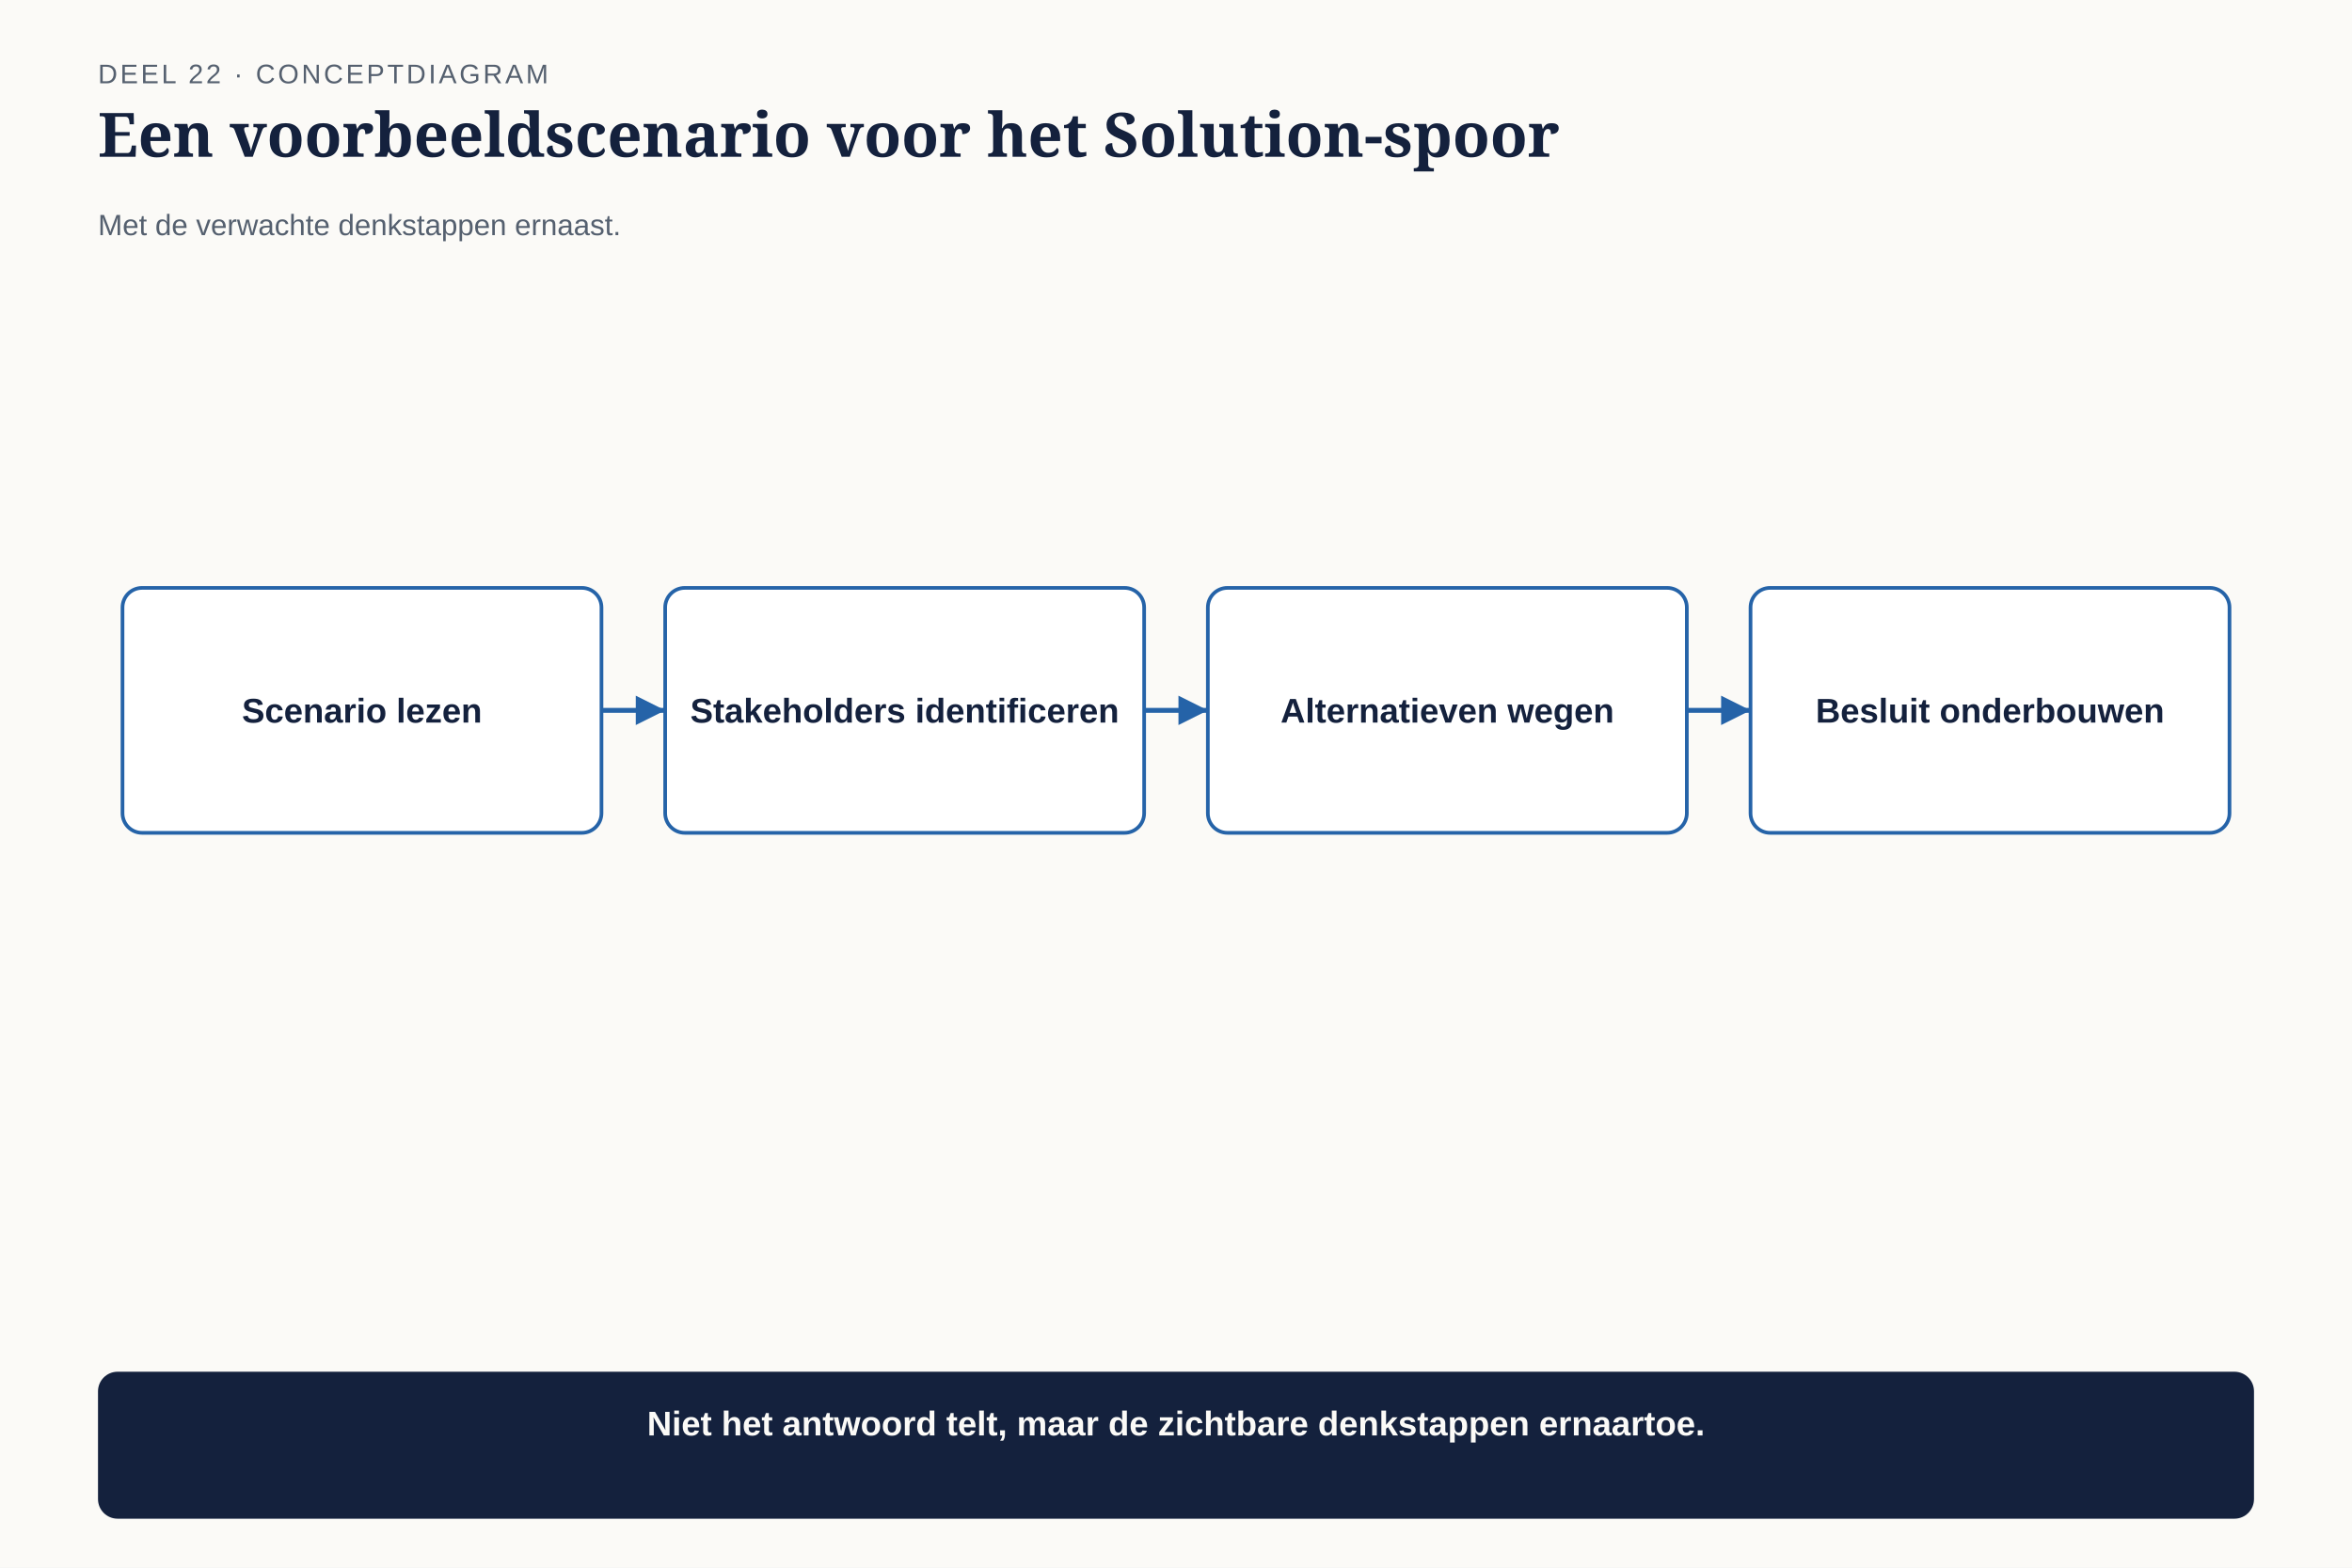
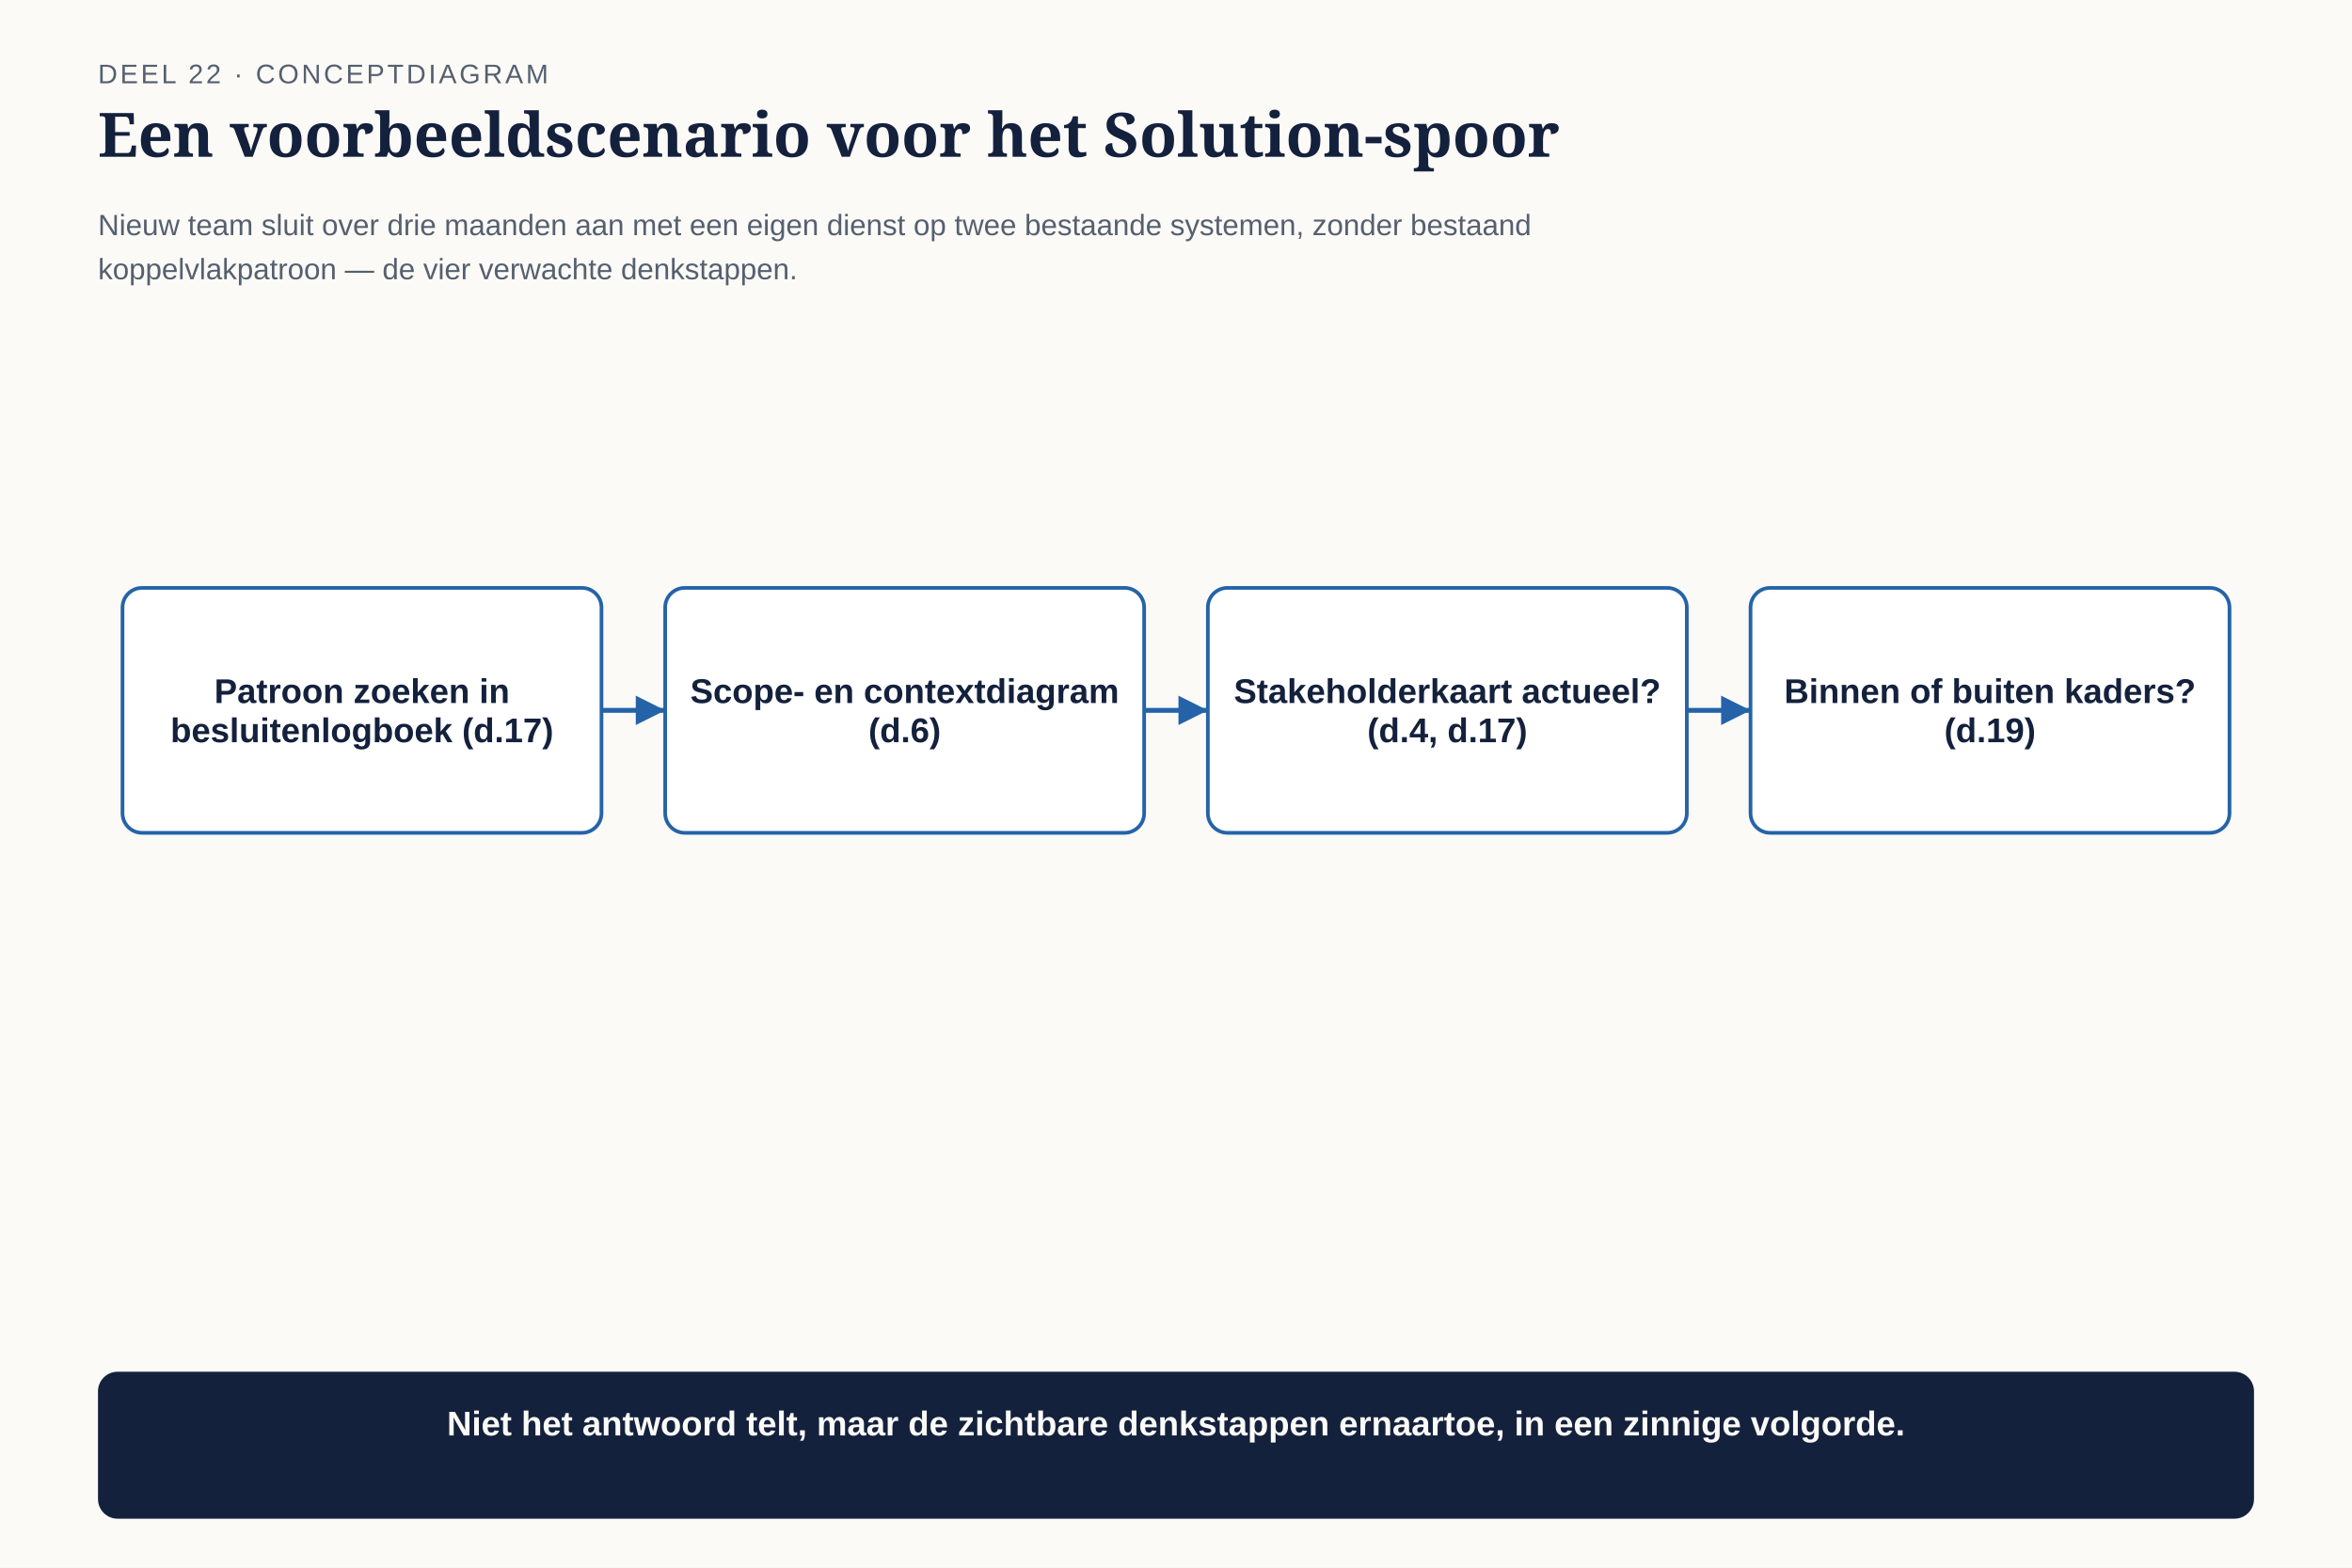
<svg xmlns="http://www.w3.org/2000/svg" viewBox="0 0 960 640" font-family="'DM Sans', Arial, sans-serif" width="960" height="640" preserveAspectRatio="xMidYMid meet">
  <defs>
    <style>
      .paper { fill:#FBFAF7; }
      .label { font-size:14px; font-weight:700; fill:#14213D; }
      .label-light { font-size:14px; font-weight:700; fill:#FBFAF7; }
      .sub { font-size:12px; fill:#55606F; }
      .sub-light { font-size:12px; fill:#DFDCD3; }
      .title { font-family:'Cormorant Garamond', Georgia, serif; font-size:25px; fill:#14213D; font-weight:600; }
      .title-sm { font-family:'Cormorant Garamond', Georgia, serif; font-size:19px; fill:#14213D; font-weight:600; }
      .kicker { font-size:11px; fill:#55606F; letter-spacing:.10em; }
      .arrow { stroke:#2563A8; stroke-width:2; fill:none; marker-end:url(#arrb); }
      .arrow-muted { stroke:#55606F; stroke-width:1.5; fill:none; marker-end:url(#arrm); }
      .arrow-amber { stroke:#E9A13B; stroke-width:2; fill:none; marker-end:url(#arra); }
    </style>
    <marker id="arrb" markerWidth="10" markerHeight="10" refX="6" refY="3" orient="auto">
      <path d="M0,0 L6,3 L0,6 Z" fill="#2563A8" />
    </marker>
    <marker id="arrm" markerWidth="10" markerHeight="10" refX="6" refY="3" orient="auto">
      <path d="M0,0 L6,3 L0,6 Z" fill="#55606F" />
    </marker>
    <marker id="arra" markerWidth="10" markerHeight="10" refX="6" refY="3" orient="auto">
      <path d="M0,0 L6,3 L0,6 Z" fill="#E9A13B" />
    </marker>
  </defs>
  <rect width="960" height="640" class="paper" />
  <text x="40" y="34" class="kicker">DEEL 22 · CONCEPTDIAGRAM</text>
  <text x="40" y="64" class="title">Een voorbeeldscenario voor het Solution-spoor</text>
-   <text x="40" y="96" class="sub">Met de verwachte denkstappen ernaast.</text>
+   <text x="40" y="96" class="sub">Nieuw team sluit over drie maanden aan met een eigen dienst op twee bestaande systemen, zonder bestaand</text>
+   <text x="40" y="114" class="sub">koppelvlakpatroon — de vier verwachte denkstappen.</text>
  <rect x="50" y="240" width="195.5" height="100" rx="8" fill="#FFFFFF" stroke="#2563A8" stroke-width="1.5" />
-   <text x="147.75" y="295" text-anchor="middle" class="label">Scenario lezen</text>
+   <text x="147.75" y="287" text-anchor="middle" class="label">Patroon zoeken in</text>
+   <text x="147.75" y="303" text-anchor="middle" class="label">besluitenlogboek (d.17)</text>
  <line x1="245.5" y1="290" x2="271.5" y2="290" class="arrow" />
  <rect x="271.5" y="240" width="195.5" height="100" rx="8" fill="#FFFFFF" stroke="#2563A8" stroke-width="1.5" />
-   <text x="369.25" y="295" text-anchor="middle" class="label">Stakeholders identificeren</text>
+   <text x="369.25" y="287" text-anchor="middle" class="label">Scope- en contextdiagram</text>
+   <text x="369.25" y="303" text-anchor="middle" class="label">(d.6)</text>
  <line x1="467" y1="290" x2="493" y2="290" class="arrow" />
  <rect x="493" y="240" width="195.5" height="100" rx="8" fill="#FFFFFF" stroke="#2563A8" stroke-width="1.5" />
-   <text x="590.75" y="295" text-anchor="middle" class="label">Alternatieven wegen</text>
+   <text x="590.75" y="287" text-anchor="middle" class="label">Stakeholderkaart actueel?</text>
+   <text x="590.75" y="303" text-anchor="middle" class="label">(d.4, d.17)</text>
  <line x1="688.5" y1="290" x2="714.5" y2="290" class="arrow" />
  <rect x="714.5" y="240" width="195.5" height="100" rx="8" fill="#FFFFFF" stroke="#2563A8" stroke-width="1.5" />
-   <text x="812.25" y="295" text-anchor="middle" class="label">Besluit onderbouwen</text>
+   <text x="812.25" y="287" text-anchor="middle" class="label">Binnen of buiten kaders?</text>
+   <text x="812.25" y="303" text-anchor="middle" class="label">(d.19)</text>
  <rect x="40" y="560" width="880" height="60" rx="8" fill="#14213D" />
-   <text x="480" y="586" text-anchor="middle" class="label-light">Niet het antwoord telt, maar de zichtbare denkstappen ernaartoe.</text>
+   <text x="480" y="586" text-anchor="middle" class="label-light">Niet het antwoord telt, maar de zichtbare denkstappen ernaartoe, in een zinnige volgorde.</text>
</svg>
